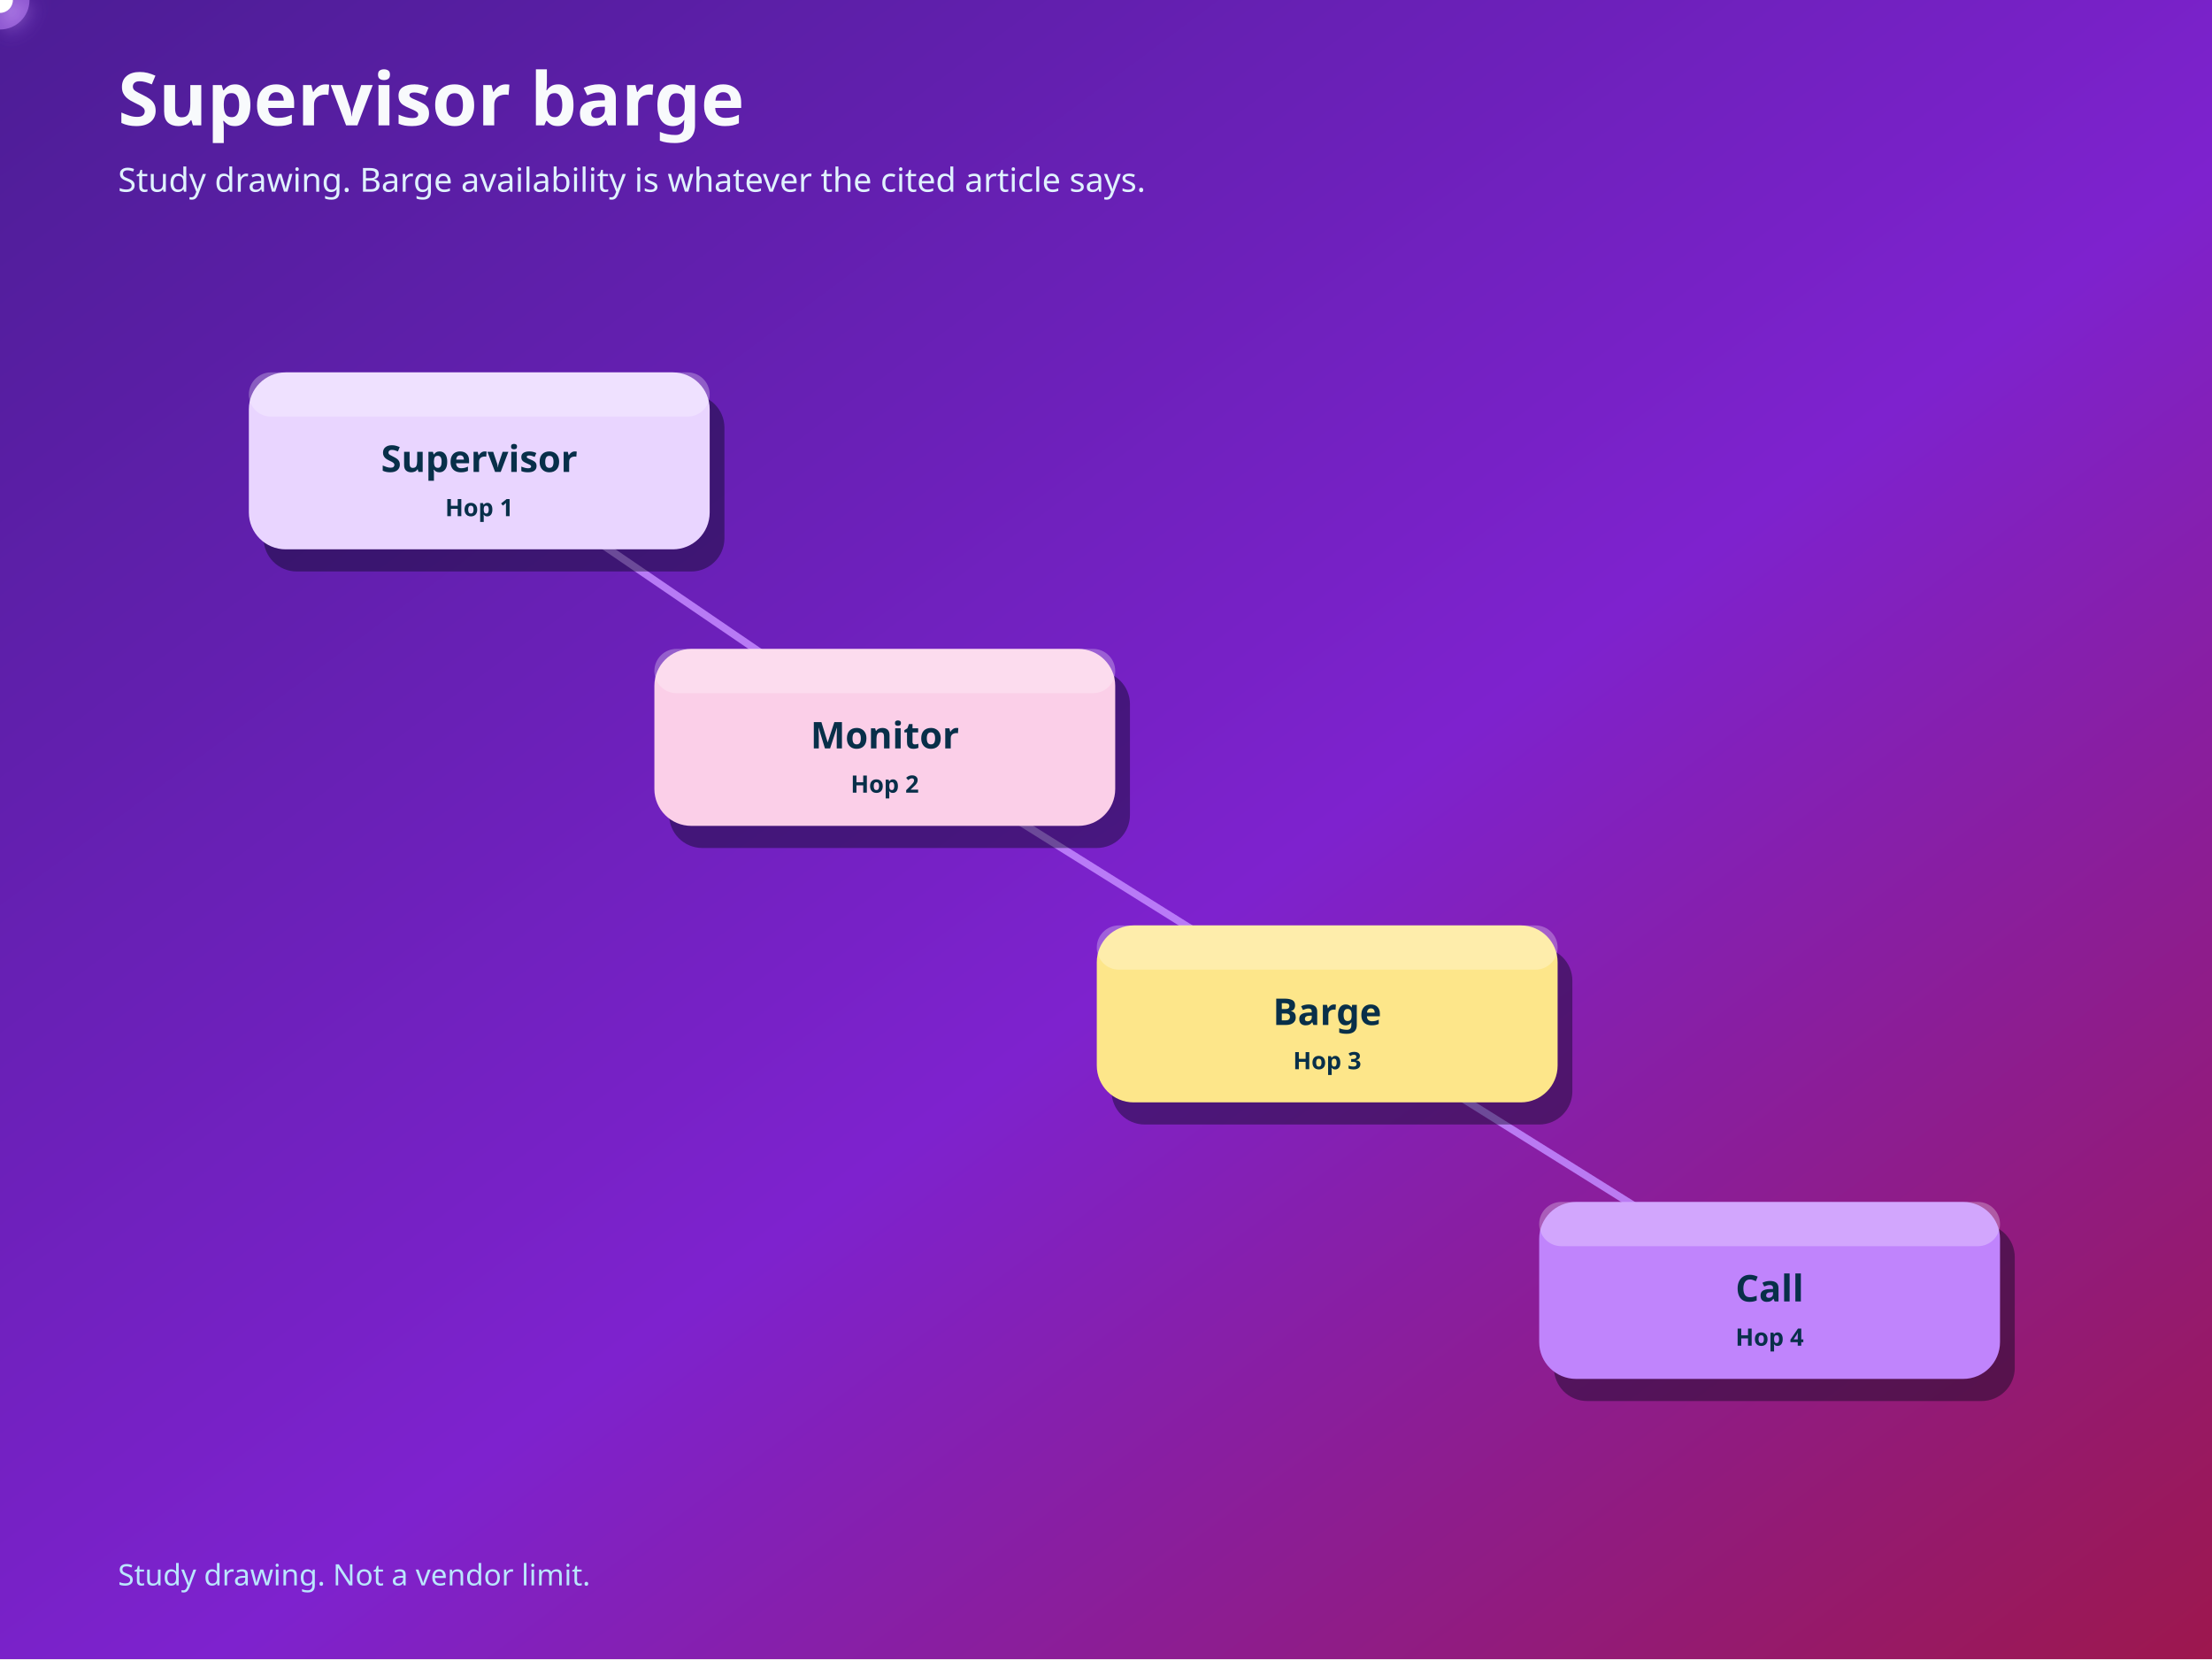
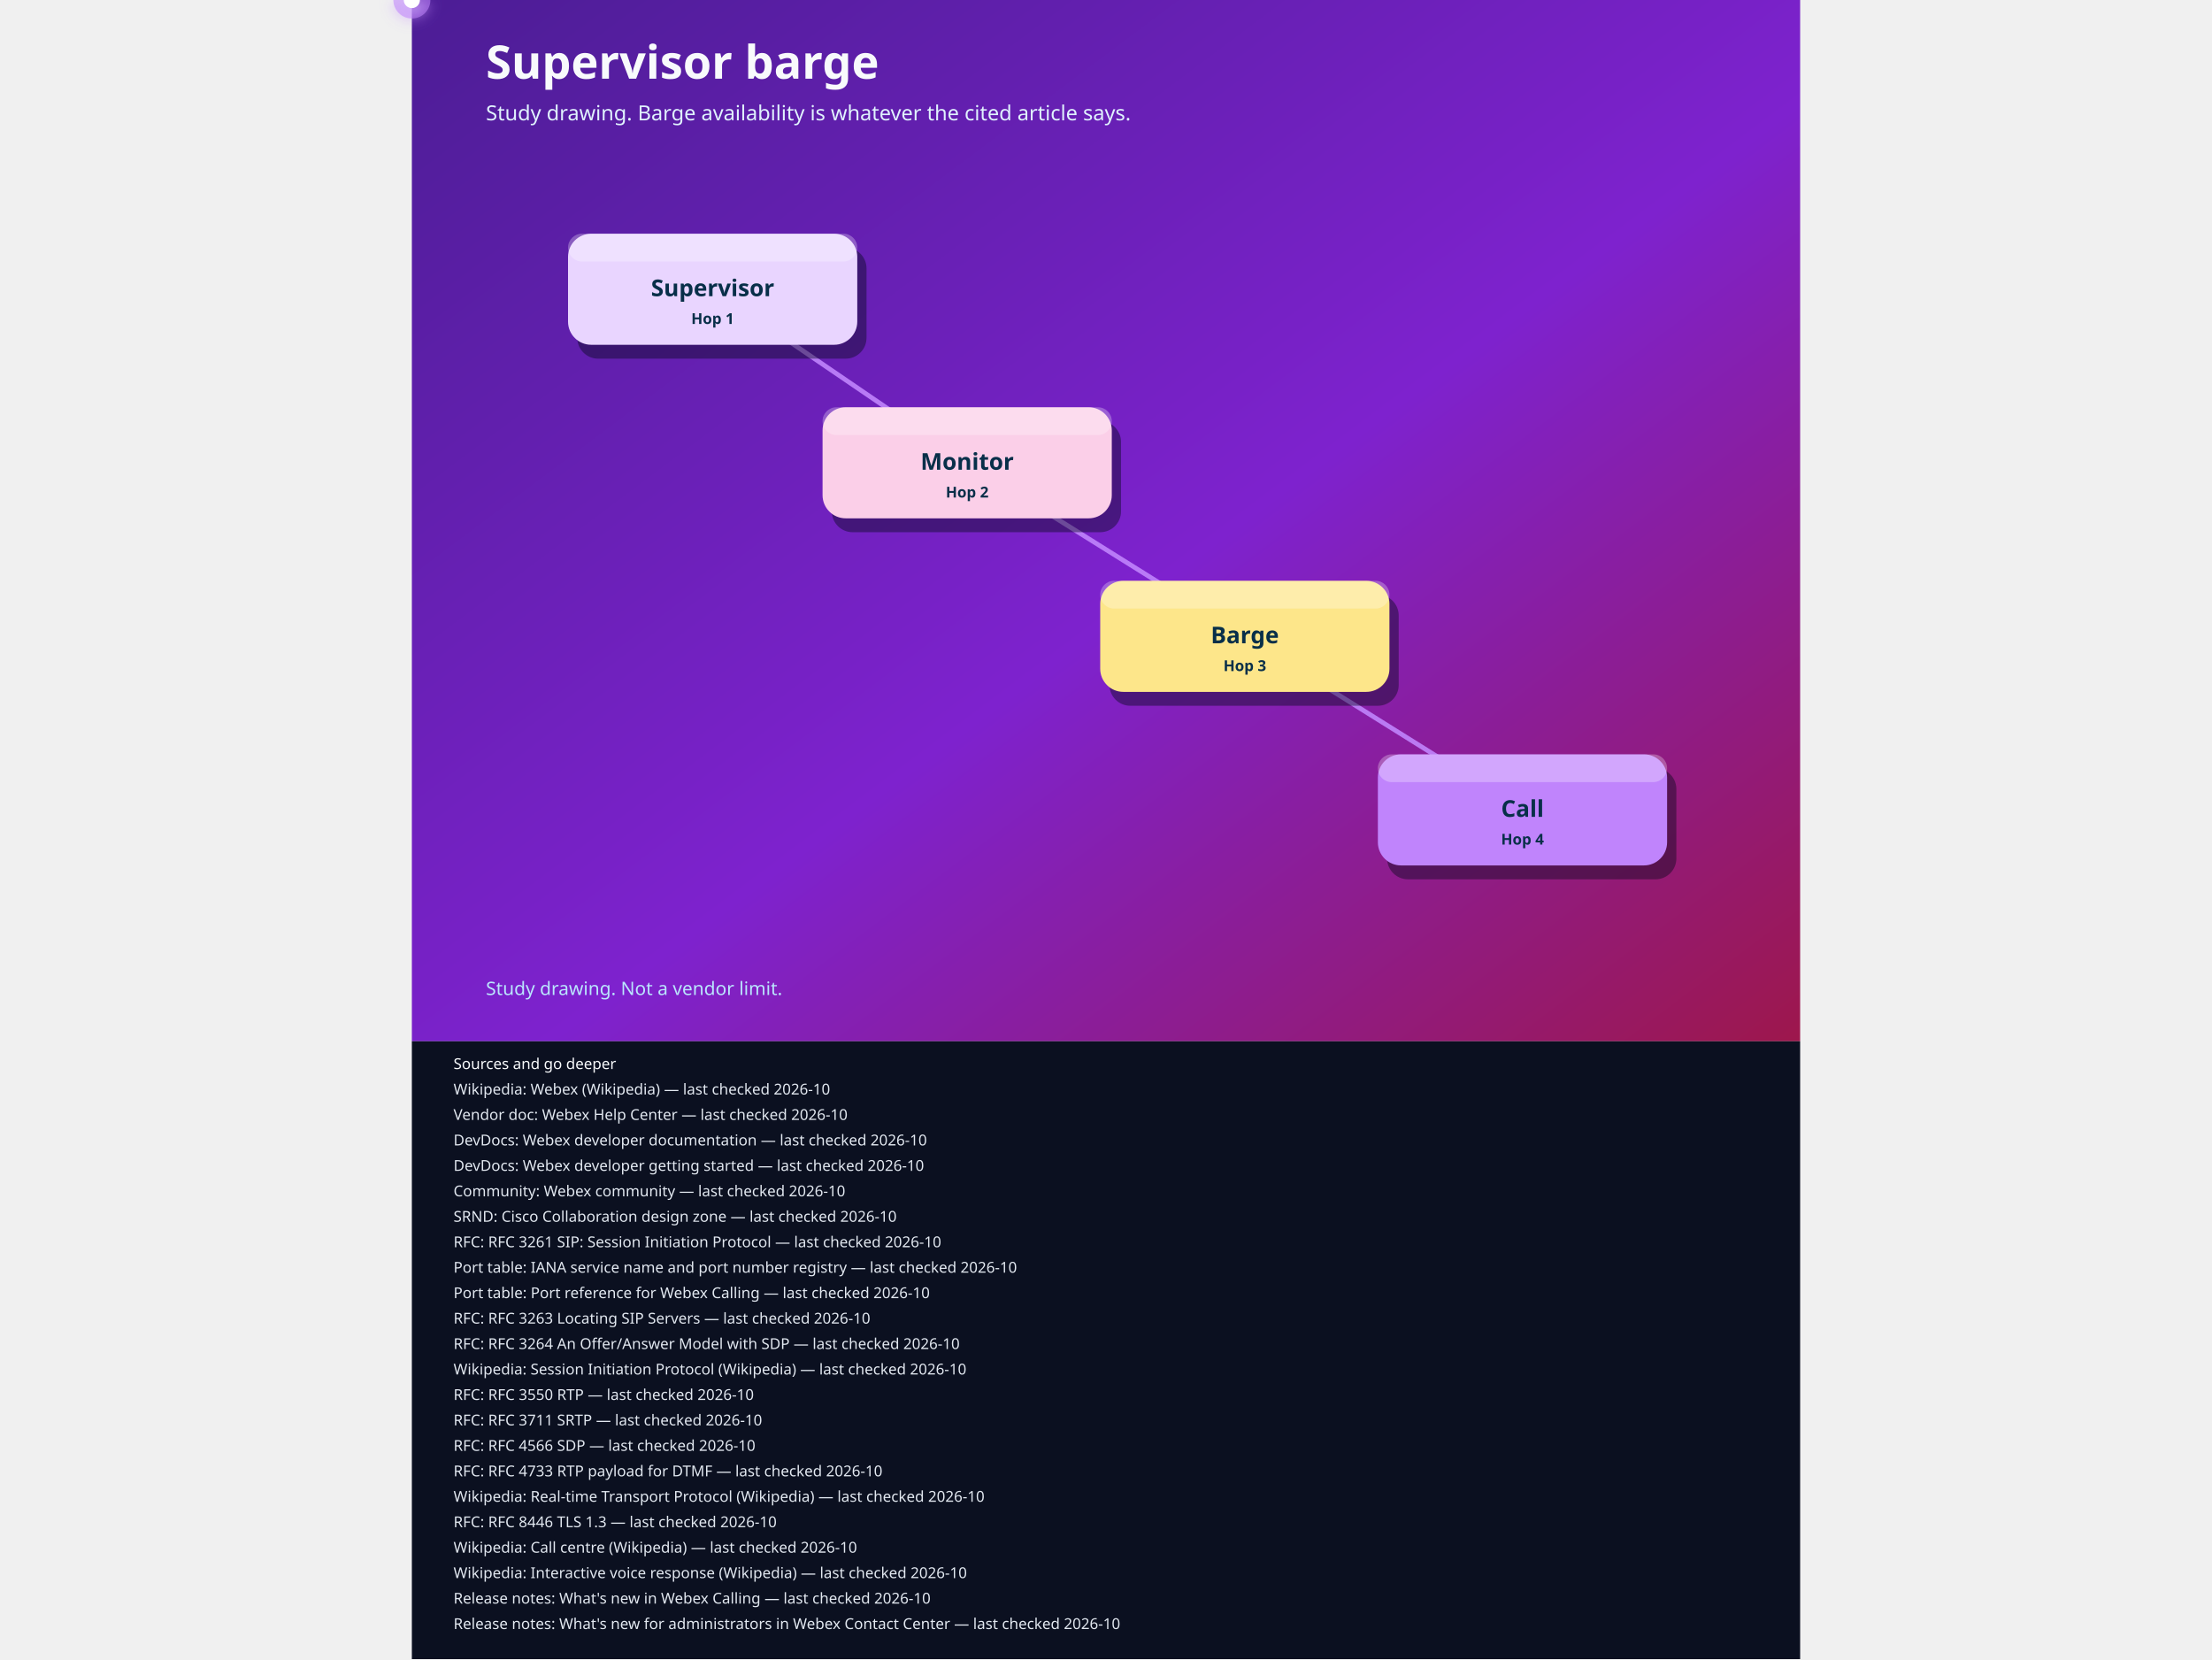
- <svg xmlns="http://www.w3.org/2000/svg" width="1200" height="900" viewBox="0 0 1200 900" role="img" aria-label="Supervisor barge">
+ <svg xmlns="http://www.w3.org/2000/svg" data-src-base="900" width="1200" height="900" viewBox="0 0 1200 1434" role="img" aria-label="Supervisor barge">
  <defs>
    <linearGradient id="bargepathsky" x1="0" y1="0" x2="1" y2="1">
      <stop offset="0" stop-color="#4c1d95" />
      <stop offset="0.55" stop-color="#7e22ce" />
      <stop offset="1" stop-color="#9d174d" />
    </linearGradient>
    <filter id="bargepathglow" x="-40%" y="-40%" width="180%" height="180%">
      <feGaussianBlur stdDeviation="6" result="b" />
      <feMerge>
        <feMergeNode in="b" />
        <feMergeNode in="SourceGraphic" />
      </feMerge>
    </filter>
  </defs>
  <rect width="1200" height="900" fill="url(#bargepathsky)" />
  <text x="64" y="68" fill="#f8fafc" font-size="40" font-family="system-ui,sans-serif" font-weight="800">Supervisor barge</text>
  <text x="64" y="104" fill="#e0f2fe" font-size="18" font-family="system-ui,sans-serif">Study drawing. Barge availability is whatever the cited article says.</text>
  <path d="M 260 250 L 480 400 L 720 550 L 960 700" fill="none" stroke="#c084fc" stroke-width="4" stroke-linecap="round" opacity="0.9" />
  <g class="hop">
    <rect x="143" y="214" width="250" height="96" rx="18" fill="#020617" opacity="0.42" />
    <rect x="135" y="202" width="250" height="96" rx="20" fill="#e9d5ff" />
    <rect x="135" y="202" width="250" height="24" rx="12" fill="#ffffff" opacity="0.28" />
    <text x="260" y="256" text-anchor="middle" fill="#082f49" font-size="20" font-family="system-ui,sans-serif" font-weight="800">Supervisor</text>
    <text x="260" y="280" text-anchor="middle" fill="#082f49" font-size="13" font-family="system-ui,sans-serif" font-weight="700">Hop 1</text>
  </g>
  <g class="hop">
    <rect x="363" y="364" width="250" height="96" rx="18" fill="#020617" opacity="0.42" />
    <rect x="355" y="352" width="250" height="96" rx="20" fill="#fbcfe8" />
    <rect x="355" y="352" width="250" height="24" rx="12" fill="#ffffff" opacity="0.28" />
    <text x="480" y="406" text-anchor="middle" fill="#082f49" font-size="20" font-family="system-ui,sans-serif" font-weight="800">Monitor</text>
    <text x="480" y="430" text-anchor="middle" fill="#082f49" font-size="13" font-family="system-ui,sans-serif" font-weight="700">Hop 2</text>
  </g>
  <g class="hop">
    <rect x="603" y="514" width="250" height="96" rx="18" fill="#020617" opacity="0.42" />
    <rect x="595" y="502" width="250" height="96" rx="20" fill="#fde68a" />
    <rect x="595" y="502" width="250" height="24" rx="12" fill="#ffffff" opacity="0.28" />
    <text x="720" y="556" text-anchor="middle" fill="#082f49" font-size="20" font-family="system-ui,sans-serif" font-weight="800">Barge</text>
    <text x="720" y="580" text-anchor="middle" fill="#082f49" font-size="13" font-family="system-ui,sans-serif" font-weight="700">Hop 3</text>
  </g>
  <g class="hop">
    <rect x="843" y="664" width="250" height="96" rx="18" fill="#020617" opacity="0.42" />
    <rect x="835" y="652" width="250" height="96" rx="20" fill="#c084fc" />
    <rect x="835" y="652" width="250" height="24" rx="12" fill="#ffffff" opacity="0.28" />
    <text x="960" y="706" text-anchor="middle" fill="#082f49" font-size="20" font-family="system-ui,sans-serif" font-weight="800">Call</text>
    <text x="960" y="730" text-anchor="middle" fill="#082f49" font-size="13" font-family="system-ui,sans-serif" font-weight="700">Hop 4</text>
  </g>
  <g filter="url(#bargepathglow)">
    <animateMotion dur="6.6s" repeatCount="indefinite" path="M 260 250 L 480 400 L 720 550 L 960 700" />
    <circle r="16" fill="#c084fc" opacity="0.55" />
    <circle r="7" fill="#ffffff" />
  </g>
  <text x="64" y="860" fill="#bae6fd" font-size="16" font-family="system-ui,sans-serif">Study drawing. Not a vendor limit.</text>
+   <g id="go-deeper">
+     <rect x="0" y="900" width="1200" height="534" fill="#0b1020" />
+     <text x="36" y="924" fill="#f8fafc" font-size="13" font-family="system-ui,sans-serif">Sources and go deeper</text>
+     <a href="https://en.wikipedia.org/wiki/Webex">
+       <text x="36" y="946" fill="#e2e8f0" font-size="13" font-family="system-ui,sans-serif">Wikipedia: Webex (Wikipedia) — last checked 2026-10</text>
+     </a>
+     <a href="https://help.webex.com/">
+       <text x="36" y="968" fill="#e2e8f0" font-size="13" font-family="system-ui,sans-serif">Vendor doc: Webex Help Center — last checked 2026-10</text>
+     </a>
+     <a href="https://developer.webex.com/">
+       <text x="36" y="990" fill="#e2e8f0" font-size="13" font-family="system-ui,sans-serif">DevDocs: Webex developer documentation — last checked 2026-10</text>
+     </a>
+     <a href="https://developer.webex.com/docs/getting-started">
+       <text x="36" y="1012" fill="#e2e8f0" font-size="13" font-family="system-ui,sans-serif">DevDocs: Webex developer getting started — last checked 2026-10</text>
+     </a>
+     <a href="https://help.webex.com/community">
+       <text x="36" y="1034" fill="#e2e8f0" font-size="13" font-family="system-ui,sans-serif">Community: Webex community — last checked 2026-10</text>
+     </a>
+     <a href="https://www.cisco.com/c/en/us/solutions/enterprise/design-zone-collaboration/index.html">
+       <text x="36" y="1056" fill="#e2e8f0" font-size="13" font-family="system-ui,sans-serif">SRND: Cisco Collaboration design zone — last checked 2026-10</text>
+     </a>
+     <a href="https://www.rfc-editor.org/rfc/rfc3261">
+       <text x="36" y="1078" fill="#e2e8f0" font-size="13" font-family="system-ui,sans-serif">RFC: RFC 3261 SIP: Session Initiation Protocol — last checked 2026-10</text>
+     </a>
+     <a href="https://www.iana.org/assignments/service-names-port-numbers/service-names-port-numbers.xhtml">
+       <text x="36" y="1100" fill="#e2e8f0" font-size="13" font-family="system-ui,sans-serif">Port table: IANA service name and port number registry — last checked 2026-10</text>
+     </a>
+     <a href="https://help.webex.com/article/b2exve">
+       <text x="36" y="1122" fill="#e2e8f0" font-size="13" font-family="system-ui,sans-serif">Port table: Port reference for Webex Calling — last checked 2026-10</text>
+     </a>
+     <a href="https://www.rfc-editor.org/rfc/rfc3263">
+       <text x="36" y="1144" fill="#e2e8f0" font-size="13" font-family="system-ui,sans-serif">RFC: RFC 3263 Locating SIP Servers — last checked 2026-10</text>
+     </a>
+     <a href="https://www.rfc-editor.org/rfc/rfc3264">
+       <text x="36" y="1166" fill="#e2e8f0" font-size="13" font-family="system-ui,sans-serif">RFC: RFC 3264 An Offer/Answer Model with SDP — last checked 2026-10</text>
+     </a>
+     <a href="https://en.wikipedia.org/wiki/Session_Initiation_Protocol">
+       <text x="36" y="1188" fill="#e2e8f0" font-size="13" font-family="system-ui,sans-serif">Wikipedia: Session Initiation Protocol (Wikipedia) — last checked 2026-10</text>
+     </a>
+     <a href="https://www.rfc-editor.org/rfc/rfc3550">
+       <text x="36" y="1210" fill="#e2e8f0" font-size="13" font-family="system-ui,sans-serif">RFC: RFC 3550 RTP — last checked 2026-10</text>
+     </a>
+     <a href="https://www.rfc-editor.org/rfc/rfc3711">
+       <text x="36" y="1232" fill="#e2e8f0" font-size="13" font-family="system-ui,sans-serif">RFC: RFC 3711 SRTP — last checked 2026-10</text>
+     </a>
+     <a href="https://www.rfc-editor.org/rfc/rfc4566">
+       <text x="36" y="1254" fill="#e2e8f0" font-size="13" font-family="system-ui,sans-serif">RFC: RFC 4566 SDP — last checked 2026-10</text>
+     </a>
+     <a href="https://www.rfc-editor.org/rfc/rfc4733">
+       <text x="36" y="1276" fill="#e2e8f0" font-size="13" font-family="system-ui,sans-serif">RFC: RFC 4733 RTP payload for DTMF — last checked 2026-10</text>
+     </a>
+     <a href="https://en.wikipedia.org/wiki/Real-time_Transport_Protocol">
+       <text x="36" y="1298" fill="#e2e8f0" font-size="13" font-family="system-ui,sans-serif">Wikipedia: Real-time Transport Protocol (Wikipedia) — last checked 2026-10</text>
+     </a>
+     <a href="https://www.rfc-editor.org/rfc/rfc8446">
+       <text x="36" y="1320" fill="#e2e8f0" font-size="13" font-family="system-ui,sans-serif">RFC: RFC 8446 TLS 1.3 — last checked 2026-10</text>
+     </a>
+     <a href="https://en.wikipedia.org/wiki/Call_centre">
+       <text x="36" y="1342" fill="#e2e8f0" font-size="13" font-family="system-ui,sans-serif">Wikipedia: Call centre (Wikipedia) — last checked 2026-10</text>
+     </a>
+     <a href="https://en.wikipedia.org/wiki/Interactive_voice_response">
+       <text x="36" y="1364" fill="#e2e8f0" font-size="13" font-family="system-ui,sans-serif">Wikipedia: Interactive voice response (Wikipedia) — last checked 2026-10</text>
+     </a>
+     <a href="https://help.webex.com/article/278bz2">
+       <text x="36" y="1386" fill="#e2e8f0" font-size="13" font-family="system-ui,sans-serif">Release notes: What's new in Webex Calling — last checked 2026-10</text>
+     </a>
+     <a href="https://help.webex.com/article/nv7abhz">
+       <text x="36" y="1408" fill="#e2e8f0" font-size="13" font-family="system-ui,sans-serif">Release notes: What's new for administrators in Webex Contact Center — last checked 2026-10</text>
+     </a>
+   </g>
</svg>
